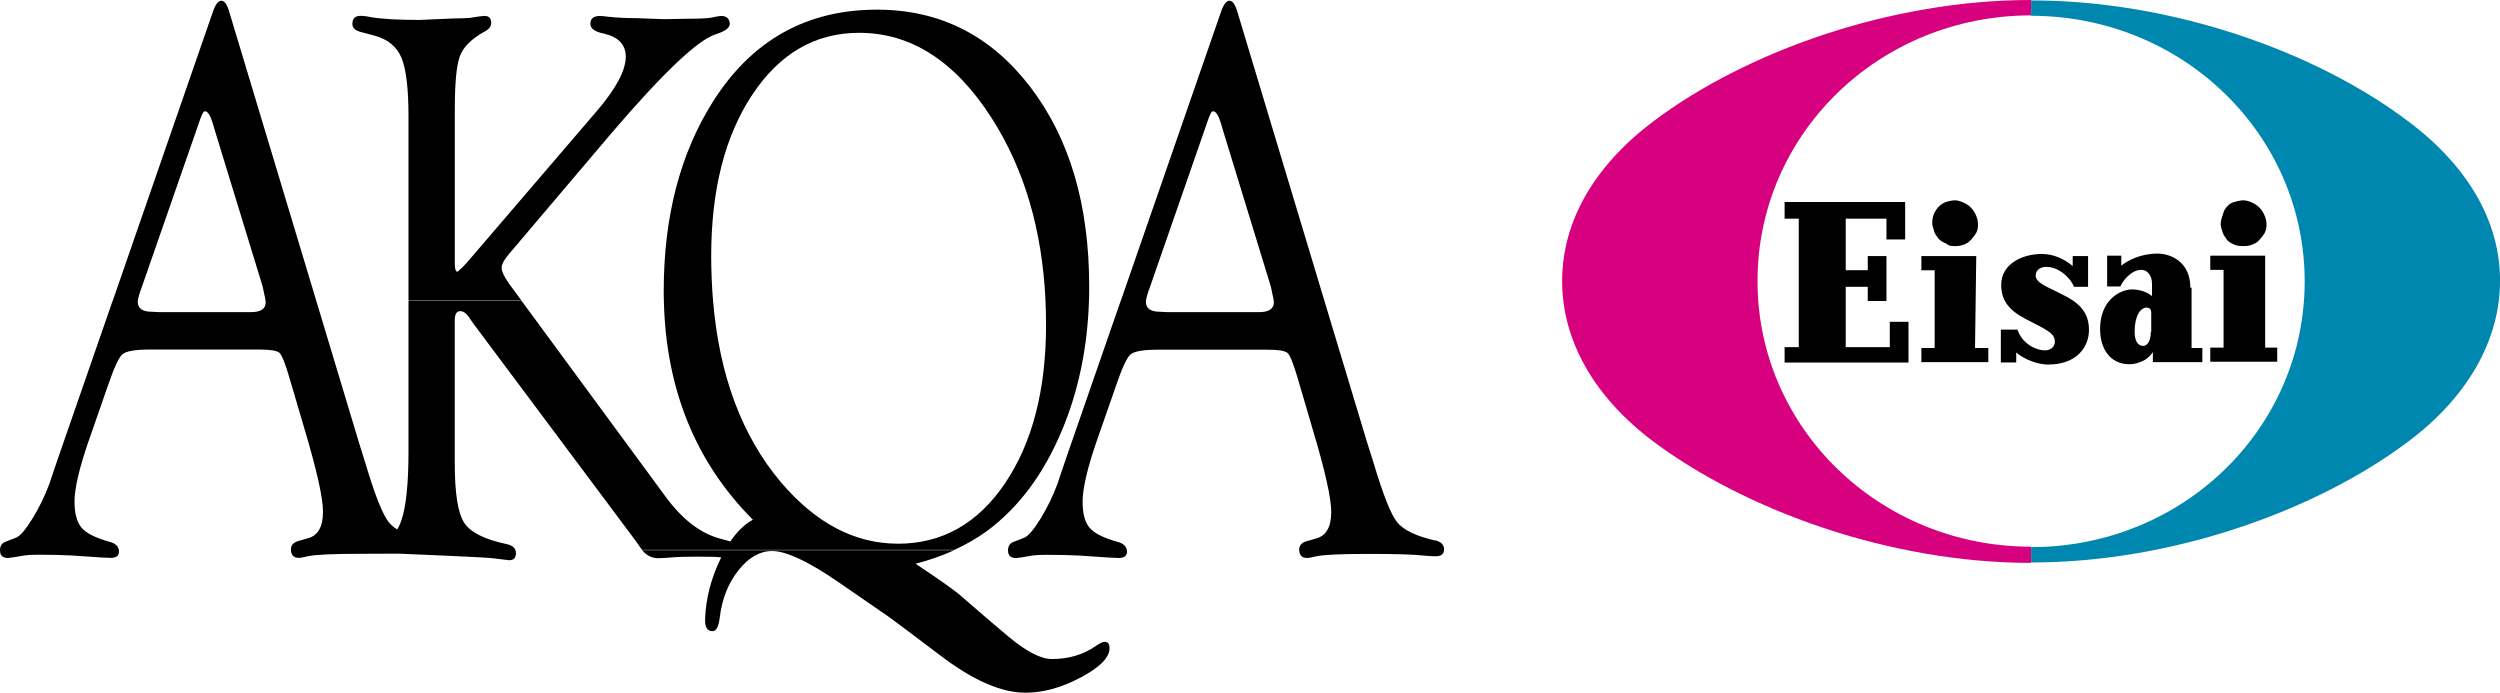
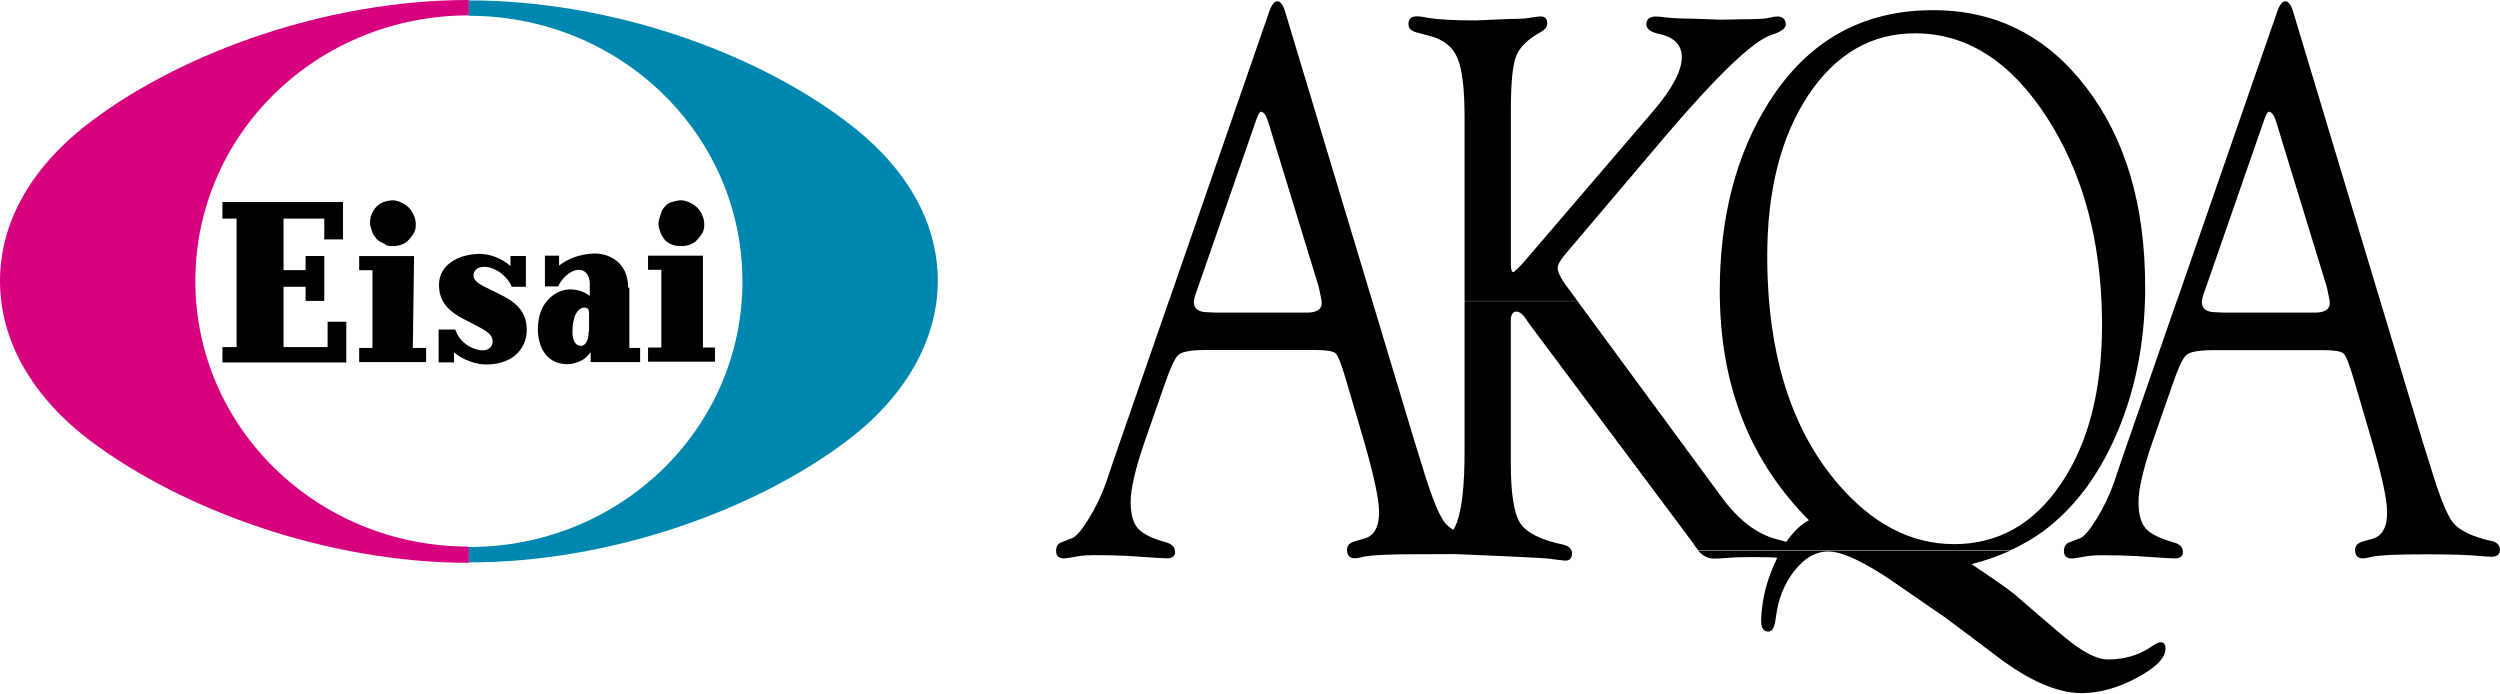
- <svg xmlns="http://www.w3.org/2000/svg" id="Layer_1" viewBox="0 0 489.17 135.55">
+ <svg xmlns="http://www.w3.org/2000/svg" id="Layer_1" viewBox="0 0 489.24 135.63">
  <defs>
    <style>.cls-1,.cls-2,.cls-3{stroke-width:0px;}.cls-2{fill:#d7007f;}.cls-3{fill:#0087af;}</style>
  </defs>
-   <path class="cls-2" d="m397.42,106.97c-29.61,0-53.53-23.18-53.53-51.98S367.73,3.01,397.42,3.01V0c-27.9,0-56.05,10.33-73.7,23.59-11.8,8.79-18.06,19.77-18.06,31.4s6.26,22.78,18.06,31.56c17.65,13.1,45.72,23.59,73.7,23.59v-3.17h0Z" />
-   <path class="cls-3" d="m471.12,23.67C453.46,10.33,425.4.08,397.42.08v3.01c29.61,0,53.53,23.18,53.53,51.98s-23.83,51.98-53.53,51.98v3.01c27.9,0,56.05-10.33,73.7-23.59,11.8-8.79,18.06-20.01,18.06-31.56s-6.26-22.45-18.06-31.24Z" />
-   <path class="cls-1" d="m403.44,57.59c-2.36-1.3-5.12-2.11-5.12-3.66,0-.89.65-1.71,2.11-1.71,2.36,0,4.72,2.11,5.37,3.9h2.77v-6.02h-3.01v1.95c-1.71-1.46-3.9-2.36-6.02-2.36-4.07,0-7.97,2.11-7.97,6.02,0,3.01,1.46,4.96,4.72,6.67,4.07,2.11,5.78,2.77,5.78,4.47,0,1.06-.89,1.71-1.95,1.71-1.71,0-4.47-1.3-5.37-4.07h-3.25v6.43h3.01v-1.95c1.71,1.46,4.31,2.36,6.26,2.36,5.78,0,7.97-3.66,7.97-6.67.08-4.07-2.68-5.78-5.29-7.08Zm25.14-1.3c0-5.12-3.9-6.67-6.43-6.67-3.25,0-5.78,1.3-7.08,2.36v-1.95h-2.77v6.02h2.6c.41-1.06,2.11-3.25,4.07-3.25,1.06,0,2.11.89,2.11,2.77v2.36c-1.06-.89-2.6-1.3-3.9-1.3-2.36,0-6.26,2.11-6.26,7.73,0,3.9,1.95,6.91,5.78,6.91.89,0,1.71-.24,2.6-.65s1.46-1.06,1.95-1.71v1.95h9.68v-2.77h-2.11v-11.8h-.24Zm-7.73,8.62c0,2.11-.89,2.77-1.46,2.77-1.06,0-1.71-.89-1.71-2.77,0-3.01,1.06-4.72,2.36-4.72.65,0,.89.41.89,1.06v3.66h-.08,0Zm-51.08,3.01h-8.62v-11.8h4.31v2.77h3.66v-8.79h-3.66v2.77h-4.31v-10.09h7.97v4.07h3.66v-7.32h-23.59v3.25h2.77v25.14h-2.77v3.01h24.24v-7.97h-3.66v4.96h0Zm16.92-17.81h-10.74v2.77h2.6v15.21h-2.6v2.77h13.1v-2.77h-2.6l.24-17.98h0Zm-4.07-1.95c.89,0,1.71-.24,2.36-.65s1.3-1.3,1.71-1.95c.41-.89.41-1.71.24-2.6-.24-.89-.65-1.71-1.3-2.36s-1.46-1.06-2.36-1.3-1.71,0-2.6.24c-.89.41-1.46.89-1.95,1.71-.41.65-.65,1.46-.65,2.36,0,.65.24,1.06.41,1.71s.65,1.06.89,1.46c.41.41.89.65,1.46.89.49.49,1.14.49,1.79.49h0Zm60.6,19.93v-18.06h-10.74v2.77h2.6v15.21h-2.6v2.77h13.1v-2.77h-2.36v.08h0Zm-4.15-19.93c.89,0,1.71-.24,2.36-.65s1.3-1.3,1.71-1.95c.41-.89.41-1.71.24-2.6-.24-.89-.65-1.71-1.3-2.36-.65-.65-1.46-1.06-2.36-1.3s-1.71,0-2.6.24-1.46.89-1.95,1.71c-.24.89-.65,1.71-.65,2.6,0,.65.24,1.06.41,1.71.24.65.65,1.06.89,1.46.41.41.89.65,1.46.89s1.22.24,1.79.24h0Z" />
+   <path class="cls-2" d="m91.76,106.97c-29.61,0-53.53-23.18-53.53-51.98S62.07,3.01,91.76,3.01V0C63.86,0,35.71,10.33,18.06,23.59,6.26,32.38,0,43.36,0,54.99s6.26,22.78,18.06,31.56c17.65,13.1,45.72,23.59,73.7,23.59v-3.17h0Z" />
+   <path class="cls-3" d="m165.46,23.67C147.8,10.33,119.74.08,91.76.08v3.01c29.61,0,53.53,23.18,53.53,51.98s-23.83,51.98-53.53,51.98v3.01c27.9,0,56.05-10.33,73.7-23.59,11.8-8.79,18.06-20.01,18.06-31.56s-6.26-22.45-18.06-31.24Z" />
+   <path class="cls-1" d="m97.78,57.59c-2.36-1.3-5.12-2.11-5.12-3.66,0-.89.65-1.71,2.11-1.71,2.36,0,4.72,2.11,5.37,3.9h2.77v-6.02h-3.01v1.95c-1.71-1.46-3.9-2.36-6.02-2.36-4.07,0-7.97,2.11-7.97,6.02,0,3.01,1.46,4.96,4.72,6.67,4.07,2.11,5.78,2.77,5.78,4.47,0,1.06-.89,1.71-1.95,1.71-1.71,0-4.47-1.3-5.37-4.07h-3.25v6.43h3.01v-1.95c1.71,1.46,4.31,2.36,6.26,2.36,5.78,0,7.97-3.66,7.97-6.67.08-4.07-2.68-5.78-5.29-7.08h0Zm25.14-1.3c0-5.12-3.9-6.67-6.43-6.67-3.25,0-5.78,1.3-7.08,2.36v-1.95h-2.77v6.02h2.6c.41-1.06,2.11-3.25,4.07-3.25,1.06,0,2.11.89,2.11,2.77v2.36c-1.06-.89-2.6-1.3-3.9-1.3-2.36,0-6.26,2.11-6.26,7.73,0,3.9,1.95,6.91,5.78,6.91.89,0,1.71-.24,2.6-.65s1.46-1.06,1.95-1.71v1.95h9.68v-2.77h-2.11v-11.8h-.24Zm-7.73,8.62c0,2.11-.89,2.77-1.46,2.77-1.06,0-1.71-.89-1.71-2.77,0-3.01,1.06-4.72,2.36-4.72.65,0,.89.41.89,1.06v3.66h-.08Zm-51.08,3.01h-8.62v-11.8h4.31v2.77h3.66v-8.79h-3.66v2.77h-4.31v-10.09h7.97v4.07h3.66v-7.32h-23.59v3.25h2.77v25.14h-2.77v3.01h24.24v-7.97h-3.66v4.96h0Zm16.92-17.81h-10.74v2.77h2.6v15.21h-2.6v2.77h13.1v-2.77h-2.6l.24-17.98h0Zm-4.07-1.95c.89,0,1.71-.24,2.36-.65s1.3-1.3,1.71-1.95c.41-.89.41-1.71.24-2.6-.24-.89-.65-1.71-1.3-2.36s-1.46-1.06-2.36-1.3-1.71,0-2.6.24c-.89.41-1.46.89-1.95,1.71-.41.65-.65,1.46-.65,2.36,0,.65.24,1.06.41,1.71s.65,1.06.89,1.46c.41.41.89.65,1.46.89.49.49,1.14.49,1.79.49h0Zm60.6,19.93v-18.06h-10.74v2.77h2.6v15.21h-2.6v2.77h13.1v-2.77h-2.36v.08h0Zm-4.15-19.93c.89,0,1.71-.24,2.36-.65s1.3-1.3,1.71-1.95c.41-.89.41-1.71.24-2.6-.24-.89-.65-1.71-1.3-2.36s-1.46-1.06-2.36-1.3-1.71,0-2.6.24-1.46.89-1.95,1.71c-.24.89-.65,1.71-.65,2.6,0,.65.24,1.06.41,1.71.24.65.65,1.06.89,1.46.41.41.89.65,1.46.89s1.22.24,1.79.24h0Z" />
  <g id="layer1">
    <g id="g15946">
-       <path id="path15948" class="cls-1" d="m216.06,125.58c-.39.05-.94.33-1.65.82-2.44,1.7-5.29,2.55-8.59,2.55-2.16,0-4.96-1.45-8.43-4.33l-3.58-3.03-.89-.76-5.47-4.72c-1.57-1.24-4.34-3.17-8.3-5.8,2.7-.7,5.23-1.59,7.59-2.66h-61.11c.9,1.04,1.93,1.57,3.12,1.57.62,0,1.52-.05,2.7-.15,1.05-.1,2.77-.15,5.11-.15,2.14,0,3.65.04,4.56.13l-.16.34c-1.84,3.83-2.84,7.71-2.99,11.66,0,.2-.01.39,0,.57h1.37-1.37c.05,1.26.53,1.88,1.45,1.88.6,0,1.03-.61,1.29-1.88h0c.05-.27.1-.56.14-.89.43-3.58,1.65-6.62,3.64-9.14s4.2-3.77,6.59-3.77c2.74,0,7.07,2.02,12.93,6.05l9.88,6.81c.27.19.69.49,1.26.93,1.66,1.23,4.61,3.44,8.86,6.66,6.38,4.86,11.93,7.27,16.64,7.27,3.49,0,7.12-1,10.9-3.03,3.77-2.02,5.63-3.95,5.55-5.8-.04-.8-.38-1.18-1.07-1.12" />
+       <path id="path15948" class="cls-1" d="m422.74,125.68c-.39.05-.94.33-1.65.82-2.44,1.7-5.29,2.55-8.59,2.55-2.16,0-4.96-1.45-8.43-4.33l-3.58-3.03-.89-.76-5.47-4.72c-1.57-1.24-4.34-3.17-8.3-5.8,2.7-.7,5.23-1.59,7.59-2.66h-61.11c.9,1.04,1.93,1.57,3.12,1.57.62,0,1.52-.05,2.7-.15,1.05-.1,2.77-.15,5.11-.15,2.14,0,3.65.04,4.56.13l-.16.34c-1.84,3.83-2.84,7.71-2.99,11.66,0,.2,0,.39,0,.57h1.37-1.37c.05,1.26.53,1.88,1.45,1.88.6,0,1.03-.61,1.29-1.88h0c.05-.27.1-.56.14-.89.43-3.58,1.65-6.62,3.64-9.14s4.2-3.77,6.59-3.77c2.74,0,7.07,2.02,12.93,6.05l9.88,6.81c.27.19.69.49,1.26.93,1.66,1.23,4.61,3.44,8.86,6.66,6.38,4.86,11.93,7.27,16.64,7.27,3.49,0,7.12-1,10.9-3.03,3.77-2.02,5.63-3.95,5.55-5.8-.04-.8-.38-1.18-1.07-1.12" />
    </g>
    <g id="g15950">
-       <path id="path15952" class="cls-1" d="m280.79,105.76c-3.73-.86-6.19-2.06-7.41-3.57-1.21-1.5-2.74-5.34-4.58-11.51l-1.31-4.14-8.36-27.73L242.13,2.36c-.43-1.47-.95-2.22-1.57-2.22s-1.18.76-1.69,2.3l-19.55,56.38h4.91c.06-.52.3-1.38.76-2.6l11.47-33c.36-1.02.67-1.5.94-1.45.55.05,1.07.89,1.54,2.5l.47,1.6,9.25,30.19.29,1.37c.14.57.23,1.04.27,1.38h4.5-4.5c.03.14.03.27.03.37,0,1.27-.99,1.9-2.94,1.9h-17.79l-1.59-.08c-1.81,0-2.72-.67-2.72-1.98,0-.06,0-.14.01-.22h-4.91l-10.71,30.87-1.71,5.05c-.86,2.35-1.97,4.61-3.3,6.78-1.33,2.16-2.4,3.4-3.18,3.71l-2.17.85c-.63.25-.98.77-1,1.56v.13c0,.96.53,1.45,1.59,1.45.19,0,1.28-.16,3.27-.51.62-.09,1.51-.13,2.64-.13,2.46,0,4.63.05,6.51.15l5.63.38c.9.05,1.56.09,1.99.09,1.14,0,1.67-.43,1.65-1.31,0-.09-.03-.19-.04-.28h-2.91,2.91c-.13-.76-.74-1.28-1.8-1.56-2.72-.76-4.54-1.67-5.47-2.75-.93-1.07-1.38-2.79-1.38-5.18s.88-6.31,2.64-11.45l3.91-11.2c1.17-3.45,2.12-5.49,2.82-6.1.71-.61,2.51-.93,5.42-.93h21.32c2.21,0,3.53.22,4.01.66.47.43,1.12,2.06,1.95,4.86l2.96,10.09c2.41,8.06,3.62,13.43,3.62,16.13,0,2.96-.99,4.68-2.96,5.2l-1.83.53c-.99.27-1.48.82-1.48,1.65v.06c.03,1.05.53,1.57,1.52,1.57.39,0,1-.11,1.83-.32,1.37-.3,4.78-.47,10.23-.47s8.84.11,10.89.34c1.14.09,1.89.13,2.23.13,1.05,0,1.6-.42,1.65-1.26h0c.04-.95-.55-1.57-1.76-1.88" />
+       <path id="path15952" class="cls-1" d="m487.47,105.86c-3.73-.86-6.19-2.06-7.41-3.57-1.21-1.5-2.74-5.34-4.58-11.51l-1.31-4.14-8.36-27.73-17-56.45c-.43-1.47-.95-2.22-1.57-2.22s-1.18.76-1.69,2.3l-19.55,56.38h4.91c.06-.52.3-1.38.76-2.6l11.47-33c.36-1.02.67-1.5.94-1.45.55.05,1.07.89,1.54,2.5l.47,1.6,9.25,30.19.29,1.37c.14.57.23,1.04.27,1.38h4.5-4.5c.03.14.03.27.03.37,0,1.27-.99,1.9-2.94,1.9h-17.79l-1.59-.08c-1.81,0-2.72-.67-2.72-1.98,0-.06,0-.14,0-.22h-4.91l-10.71,30.87-1.71,5.05c-.86,2.35-1.97,4.61-3.3,6.78-1.33,2.16-2.4,3.4-3.18,3.71l-2.17.85c-.63.25-.98.77-1,1.56v.13c0,.96.53,1.45,1.59,1.45.19,0,1.28-.16,3.27-.51.62-.09,1.51-.13,2.64-.13,2.46,0,4.63.05,6.51.15l5.63.38c.9.05,1.56.09,1.99.09,1.14,0,1.67-.43,1.65-1.31,0-.09-.03-.19-.04-.28h-2.91,2.91c-.13-.76-.74-1.28-1.8-1.56-2.72-.76-4.54-1.67-5.47-2.75-.93-1.07-1.38-2.79-1.38-5.18s.88-6.31,2.64-11.45l3.91-11.2c1.17-3.45,2.12-5.49,2.82-6.1.71-.61,2.51-.93,5.42-.93h21.32c2.21,0,3.53.22,4.01.66.47.43,1.12,2.06,1.95,4.86l2.96,10.09c2.41,8.06,3.62,13.43,3.62,16.13,0,2.96-.99,4.68-2.96,5.2l-1.83.53c-.99.27-1.48.82-1.48,1.65v.06c.03,1.05.53,1.57,1.52,1.57.39,0,1-.11,1.83-.32,1.37-.3,4.78-.47,10.23-.47s8.84.11,10.89.34c1.14.09,1.89.13,2.23.13,1.05,0,1.6-.42,1.65-1.26h0c.04-.95-.55-1.57-1.76-1.88" />
    </g>
    <g id="g15954">
-       <path id="path15956" class="cls-1" d="m175.69,106.38c-8.44,0-16.05-4-22.87-12-7.64-9.03-12.07-20.89-13.3-35.55-.23-2.8-.36-5.71-.36-8.73,0-12.96,2.68-23.47,8.03-31.56,5.37-8.08,12.33-12.12,20.91-12.12,10.16,0,18.79,5.55,25.91,16.64,6.41,10,9.92,21.91,10.56,35.77.06,1.52.11,3.08.11,4.66,0,12.8-2.68,23.14-8.01,31.05-5.34,7.91-12.33,11.85-21,11.85m32.09-22.1c3.25-7.74,5.02-16.23,5.32-25.45.04-.93.04-1.85.04-2.78,0-16.03-3.86-29.06-11.57-39.1-7.71-10.05-17.69-15.07-29.95-15.07-13.82,0-24.53,6.01-32.14,18.06-6.4,10.16-9.59,22.49-9.59,36.98,0,.65,0,1.28.03,1.92.39,17.3,6.2,31.6,17.42,42.85-1.6.85-3.06,2.27-4.42,4.24l-2-.55c-3.84-1.02-7.4-3.76-10.66-8.2l-28.21-38.36h-22.1v29.48c0,6.42-.49,10.98-1.45,13.69-.22.6-.46,1.12-.75,1.6-.69-.43-1.23-.9-1.64-1.4-1.22-1.51-2.74-5.35-4.58-11.52l-1.29-4.14-8.35-27.73L44.87,2.36c-.43-1.48-.95-2.22-1.57-2.22s-1.18.77-1.69,2.3l-19.54,56.38h4.9c.06-.51.3-1.38.76-2.6l11.48-33c.36-1.02.66-1.5.94-1.45.55.05,1.05.89,1.52,2.5l.48,1.61,9.24,30.17.29,1.38c.14.57.23,1.03.27,1.38h4.52-4.52c.01.14.03.27.03.37,0,1.27-.98,1.9-2.94,1.9h-17.78l-1.59-.08c-1.81,0-2.72-.67-2.72-1.98,0-.06,0-.14.01-.22h-4.9l-10.71,30.87-1.71,5.05c-.86,2.33-1.97,4.59-3.3,6.76-1.33,2.16-2.39,3.4-3.17,3.71l-2.17.85c-.63.25-.98.77-1,1.56v.13c0,.96.52,1.45,1.59,1.45.19,0,1.28-.16,3.29-.51.62-.09,1.5-.13,2.64-.13,2.46,0,4.63.05,6.51.15l5.62.38c.9.05,1.57.09,1.99.09,1.14,0,1.67-.43,1.64-1.31,0-.09-.01-.19-.03-.27h-2.89,2.89c-.14-.77-.74-1.29-1.8-1.56-2.73-.76-4.54-1.67-5.47-2.74-.93-1.08-1.4-2.8-1.4-5.19s.88-6.31,2.64-11.45l3.91-11.22c1.18-3.45,2.12-5.49,2.82-6.1.71-.61,2.51-.93,5.42-.93h21.32c2.2,0,3.53.22,4,.66.47.43,1.12,2.06,1.94,4.86l2.97,10.09c2.4,8.06,3.6,13.43,3.6,16.13,0,2.94-.99,4.68-2.96,5.19l-1.83.53c-.99.27-1.48.81-1.48,1.65v.08c.03,1.04.53,1.57,1.52,1.57.39,0,1-.1,1.83-.32,1.38-.3,4.78-.47,10.24-.47,2.82,0,5.39-.04,7.49-.03,1.54.06,17.09.71,18.32.89,1.57.2,2.64.33,3.2.39.98.04,1.45-.44,1.42-1.5-.01-.2-.05-.38-.13-.55-.23-.53-.77-.9-1.65-1.09-4.35-.91-7.14-2.32-8.36-4.21-1.21-1.89-1.83-5.76-1.83-11.62v-28c0-1.17.37-1.76,1.09-1.76.48,0,.96.28,1.45.85l1.18,1.69,31.61,42.31,1,1.43c.1.15.22.29.34.43h61.11c2.28-1.05,4.4-2.27,6.36-3.69,6.2-4.59,11.09-11.14,14.66-19.67" />
+       <path id="path15956" class="cls-1" d="m382.37,106.48c-8.44,0-16.05-4-22.87-12-7.64-9.03-12.07-20.89-13.3-35.55-.23-2.8-.36-5.71-.36-8.73,0-12.96,2.68-23.47,8.03-31.56,5.37-8.08,12.33-12.12,20.91-12.12,10.16,0,18.79,5.55,25.91,16.64,6.41,10,9.92,21.91,10.56,35.77.06,1.52.11,3.08.11,4.66,0,12.8-2.68,23.14-8.01,31.05-5.34,7.91-12.33,11.85-21,11.85m32.09-22.1c3.25-7.74,5.02-16.23,5.32-25.45.04-.93.04-1.85.04-2.78,0-16.03-3.86-29.06-11.57-39.1-7.71-10.05-17.69-15.07-29.95-15.07-13.82,0-24.53,6.01-32.14,18.06-6.4,10.16-9.59,22.49-9.59,36.98,0,.65,0,1.28.03,1.92.39,17.3,6.2,31.6,17.42,42.85-1.6.85-3.06,2.27-4.42,4.24l-2-.55c-3.84-1.02-7.4-3.76-10.66-8.2l-28.21-38.36h-22.1v29.48c0,6.42-.49,10.98-1.45,13.69-.22.6-.46,1.12-.75,1.6-.69-.43-1.23-.9-1.64-1.4-1.22-1.51-2.74-5.35-4.58-11.52l-1.29-4.14-8.35-27.73L251.55,2.46c-.43-1.48-.95-2.22-1.57-2.22s-1.18.77-1.69,2.3l-19.54,56.38h4.9c.06-.51.3-1.38.76-2.6l11.48-33c.36-1.02.66-1.5.94-1.45.55.05,1.05.89,1.52,2.5l.48,1.61,9.24,30.17.29,1.38c.14.57.23,1.03.27,1.38h4.52-4.52c0,.14.03.27.03.37,0,1.27-.98,1.9-2.94,1.9h-17.78l-1.59-.08c-1.81,0-2.72-.67-2.72-1.98,0-.06,0-.14.01-.22h-4.9l-10.71,30.87-1.71,5.05c-.86,2.33-1.97,4.59-3.3,6.76-1.33,2.16-2.39,3.4-3.17,3.71l-2.17.85c-.63.25-.98.77-1,1.56v.13c0,.96.52,1.45,1.59,1.45.19,0,1.28-.16,3.29-.51.62-.09,1.5-.13,2.64-.13,2.46,0,4.63.05,6.51.15l5.62.38c.9.05,1.57.09,1.99.09,1.14,0,1.67-.43,1.64-1.31,0-.09-.01-.19-.03-.27h-2.89,2.89c-.14-.77-.74-1.29-1.8-1.56-2.73-.76-4.54-1.67-5.47-2.74-.93-1.08-1.4-2.8-1.4-5.19s.88-6.31,2.64-11.45l3.91-11.22c1.18-3.45,2.12-5.49,2.82-6.1.71-.61,2.51-.93,5.42-.93h21.32c2.2,0,3.53.22,4,.66.47.43,1.12,2.06,1.94,4.86l2.97,10.09c2.4,8.06,3.6,13.43,3.6,16.13,0,2.94-.99,4.68-2.96,5.19l-1.83.53c-.99.27-1.48.81-1.48,1.65v.08c.03,1.04.53,1.57,1.52,1.57.39,0,1-.1,1.83-.32,1.38-.3,4.78-.47,10.24-.47,2.82,0,5.39-.04,7.49-.03,1.54.06,17.09.71,18.32.89,1.57.2,2.64.33,3.2.39.98.04,1.45-.44,1.42-1.5-.01-.2-.05-.38-.13-.55-.23-.53-.77-.9-1.65-1.09-4.35-.91-7.14-2.32-8.36-4.21-1.21-1.89-1.83-5.76-1.83-11.62v-28c0-1.17.37-1.76,1.09-1.76.48,0,.96.28,1.45.85l1.18,1.69,31.61,42.31,1,1.43c.1.15.22.29.34.43h61.11c2.28-1.05,4.4-2.27,6.36-3.69,6.2-4.59,11.09-11.14,14.66-19.67" />
    </g>
    <g id="g15958">
-       <path id="path15960" class="cls-1" d="m98.16,52.26c.04-.62.49-1.43,1.35-2.46l20.12-23.73c10.02-11.71,16.8-18.16,20.34-19.34,1.93-.6,2.87-1.31,2.83-2.11-.08-1-.65-1.5-1.71-1.5-.32,0-.91.11-1.83.32-.79.15-2.42.23-4.9.23l-4.43.08-5.43-.2c-2.04,0-3.9-.09-5.55-.28-.71-.1-1.24-.14-1.6-.14-1.22,0-1.83.52-1.83,1.55,0,.93.9,1.56,2.68,1.9,2.83.67,4.24,2.17,4.24,4.52,0,2.72-1.94,6.31-5.82,10.81l-25.28,29.49-.88.93-.94.84c-.36,0-.53-.53-.53-1.62v-30.04c0-5.24.33-8.74.99-10.51.65-1.78,2.22-3.35,4.71-4.75.95-.48,1.42-1.07,1.42-1.75,0-.98-.47-1.43-1.42-1.38-.32,0-1.27.14-2.84.39-.86.06-1.89.1-3.07.1l-4.43.19-2.2.1c-4.3,0-7.45-.18-9.47-.53-.82-.18-1.54-.27-2.13-.27-1.07,0-1.6.52-1.6,1.57,0,.75.51,1.27,1.54,1.56l2.89.77c2.55.71,4.29,2.16,5.19,4.34.91,2.2,1.36,6.03,1.36,11.51v35.94h22.09l-2.46-3.35c-.98-1.38-1.45-2.46-1.41-3.22" />
+       <path id="path15960" class="cls-1" d="m304.84,52.36c.04-.62.49-1.43,1.35-2.46l20.12-23.73c10.02-11.71,16.8-18.16,20.34-19.34,1.93-.6,2.87-1.31,2.83-2.11-.08-1-.65-1.5-1.71-1.5-.32,0-.91.11-1.83.32-.79.15-2.42.23-4.9.23l-4.43.08-5.43-.2c-2.04,0-3.9-.09-5.55-.28-.71-.1-1.24-.14-1.6-.14-1.22,0-1.83.52-1.83,1.55,0,.93.9,1.56,2.68,1.9,2.83.67,4.24,2.17,4.24,4.52,0,2.72-1.94,6.31-5.82,10.81l-25.28,29.49-.88.93-.94.84c-.36,0-.53-.53-.53-1.62v-30.04c0-5.24.33-8.74.99-10.51.65-1.78,2.22-3.35,4.71-4.75.95-.48,1.42-1.07,1.42-1.75,0-.98-.47-1.43-1.42-1.38-.32,0-1.27.14-2.84.39-.86.06-1.89.1-3.07.1l-4.43.19-2.2.1c-4.3,0-7.45-.18-9.47-.53-.82-.18-1.54-.27-2.13-.27-1.07,0-1.6.52-1.6,1.57,0,.75.51,1.27,1.54,1.56l2.89.77c2.55.71,4.29,2.16,5.19,4.34.91,2.2,1.36,6.03,1.36,11.51v35.94h22.09l-2.46-3.35c-.98-1.38-1.45-2.46-1.41-3.22" />
    </g>
  </g>
</svg>
